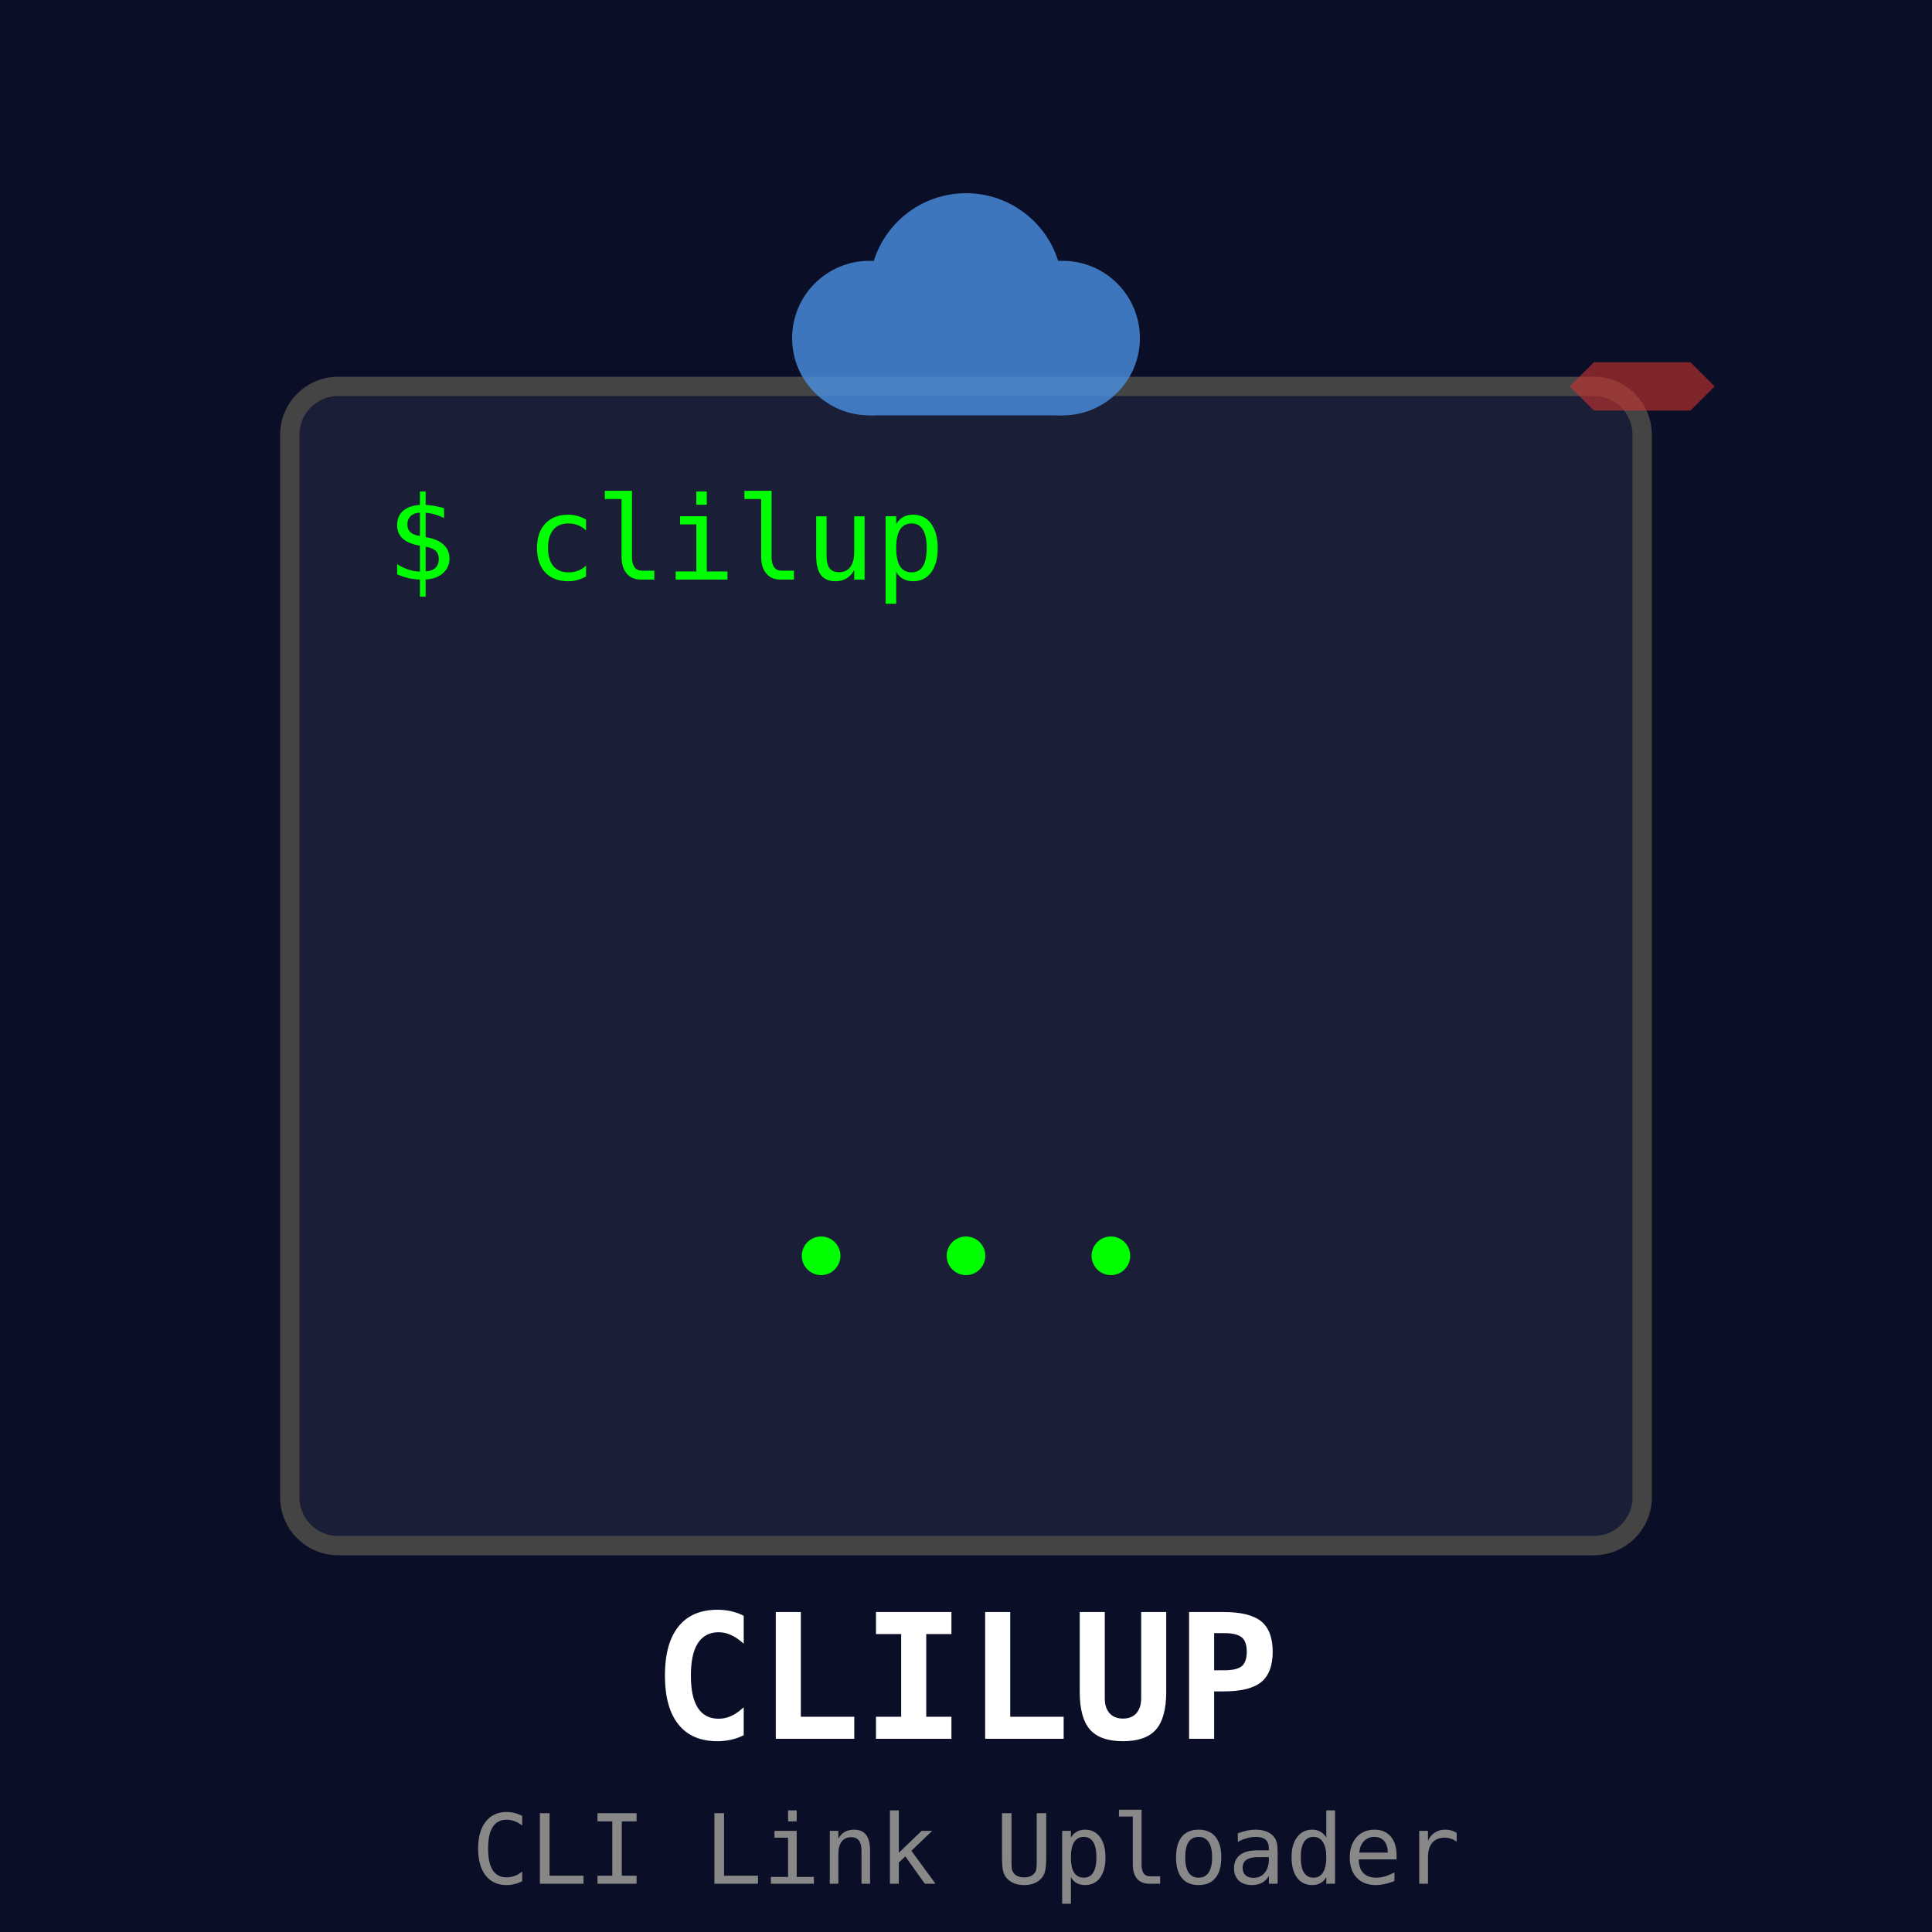
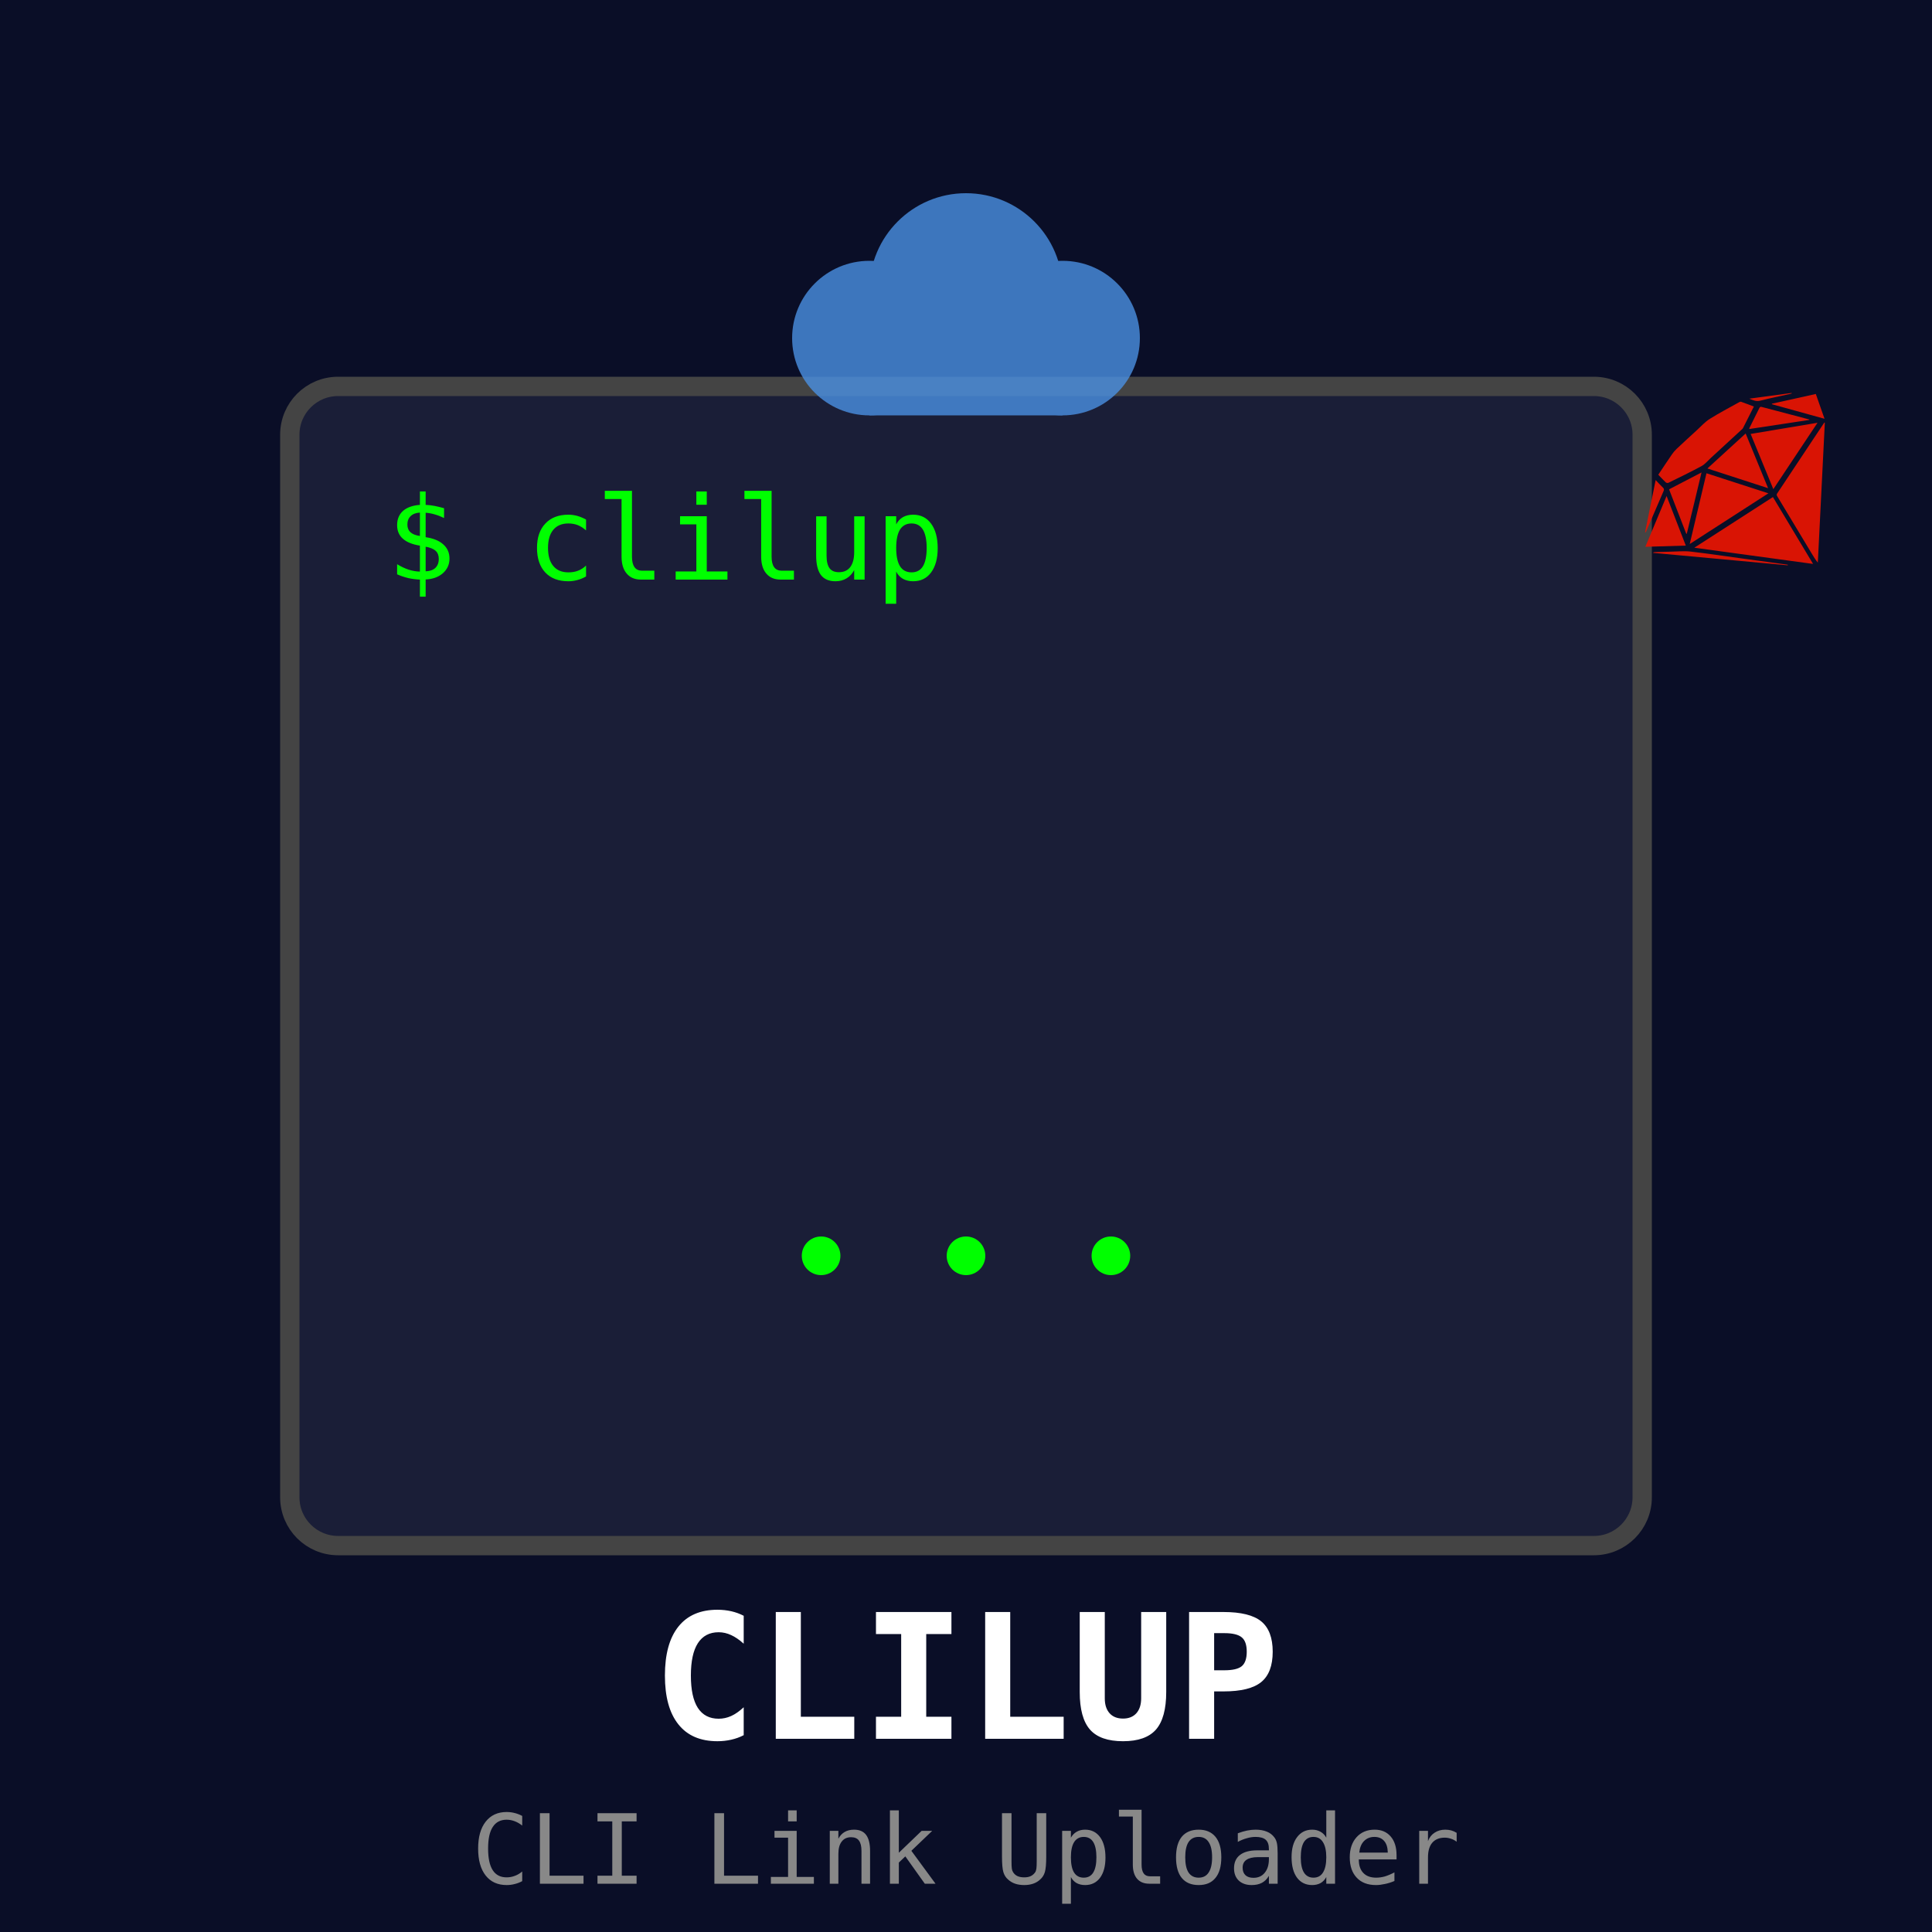
<svg xmlns="http://www.w3.org/2000/svg" width="200" height="200" viewBox="0 0 200 200">
  <rect x="0" y="0" width="200" height="200" fill="#0a0e27" />
  <rect x="30" y="40" width="140" height="120" rx="5" fill="#1a1e37" stroke="#444" stroke-width="2" />
  <g font-family="monospace" font-size="12" fill="#00ff00">
    <text x="40" y="60">$ clilup</text>
    <text x="40" y="80" opacity="0">
      <animate attributeName="opacity" values="0;1" dur="1s" begin="0.5s" fill="freeze" />
      Uploading...
    </text>
  </g>
  <g transform="translate(100, 100)">
    <line x1="0" y1="20" x2="0" y2="-20" stroke="#00ff00" stroke-width="3" opacity="0">
      <animate attributeName="opacity" values="0;1;0" dur="2s" begin="1s" repeatCount="indefinite" />
      <animate attributeName="y1" values="20;-20" dur="2s" begin="1s" repeatCount="indefinite" />
    </line>
    <path d="M -8,-10 L 0,-20 L 8,-10" stroke="#00ff00" stroke-width="3" fill="none" opacity="0">
      <animate attributeName="opacity" values="0;1;0" dur="2s" begin="1s" repeatCount="indefinite" />
      <animate attributeName="transform" type="translate" values="0,30;0,-10" dur="2s" begin="1s" repeatCount="indefinite" />
    </path>
  </g>
  <g transform="translate(100, 35)" fill="#4a90e2" opacity="0.8">
    <circle cx="-10" cy="0" r="8" />
    <circle cx="10" cy="0" r="8" />
    <circle cx="0" cy="-5" r="10" />
    <rect x="-10" y="-2" width="20" height="10" fill="#4a90e2" />
    <circle cx="0" cy="0" r="20" fill="none" stroke="#4a90e2" stroke-width="2" opacity="0">
      <animate attributeName="r" values="20;30;20" dur="2s" repeatCount="indefinite" />
      <animate attributeName="opacity" values="0.5;0;0.5" dur="2s" repeatCount="indefinite" />
    </circle>
  </g>
  <g fill="#00ff00">
    <circle cx="85" cy="130" r="2">
      <animate attributeName="opacity" values="0.3;1;0.3" dur="1.5s" begin="0s" repeatCount="indefinite" />
    </circle>
    <circle cx="100" cy="130" r="2">
      <animate attributeName="opacity" values="0.3;1;0.3" dur="1.5s" begin="0.5s" repeatCount="indefinite" />
    </circle>
    <circle cx="115" cy="130" r="2">
      <animate attributeName="opacity" values="0.3;1;0.3" dur="1.5s" begin="1s" repeatCount="indefinite" />
    </circle>
  </g>
-   <g transform="translate(170, 40) scale(0.25)">
-     <path d="M -20 -10 L 20 -10 L 30 0 L 20 10 L -20 10 L -30 0 Z" fill="#CC342D" opacity="0.6" />
+   <g transform="translate(170, 40) scale(0.15)">
+     <path fill-rule="evenodd" clip-rule="evenodd" fill="#D91404" d="M35.971 111.33c27.466 3.75 54.444 7.433 81.958 11.188-9.374-15.606-18.507-30.813-27.713-46.144l-54.245 34.956zM125.681 24.947c-2.421 3.636-4.847 7.269-7.265 10.907-8.304 12.493-16.607 24.986-24.903 37.485-.462.696-1.061 1.248-.41 2.321 8.016 13.237 15.969 26.513 23.942 39.777 1.258 2.095 2.53 4.182 4.157 6.192 1.612-32.193 3.223-64.387 4.834-96.58l-.355-.102zM16.252 66.22c.375.355 1.311.562 1.747.347 7.689-3.779 15.427-7.474 22.948-11.564 2.453-1.333 4.339-3.723 6.452-5.661 6.997-6.417 13.983-12.847 20.966-19.278.427-.395.933-.777 1.188-1.275 2.508-4.902 4.973-9.829 7.525-14.898-3.043-1.144-5.928-2.263-8.849-3.281-.396-.138-1.02.136-1.449.375-6.761 3.777-13.649 7.353-20.195 11.472-3.275 2.061-5.943 5.098-8.843 7.743-4.674 4.266-9.342 8.542-13.948 12.882-1.222 1.152-2.336 2.468-3.288 3.854-3.15 4.587-6.206 9.24-9.402 14.025 1.786 1.847 3.41 3.613 5.148 5.259zM44.354 59.949c-3.825 16.159-7.627 32.227-11.556 48.823 18.423-11.871 36.421-23.468 54.3-34.987-14.228-4.605-28.41-9.196-42.744-13.836zM120.985 25.103c-15.566 2.601-30.76 5.139-46.15 7.71 5.242 12.751 10.379 25.246 15.662 38.096 10.221-15.359 20.24-30.41 30.488-45.806zM44.996 56.644c14.017 4.55 27.755 9.01 41.892 13.6-5.25-12.79-10.32-25.133-15.495-37.737-8.815 8.059-17.498 15.999-26.397 24.137zM16.831 75.643c-4.971 11.883-9.773 23.362-14.662 35.048 9.396-.278 18.504-.547 27.925-.825-4.423-11.412-8.759-22.6-13.263-34.223zM30.424 101.739l.346-.076c3.353-13.941 6.754-27.786 10.177-42.272-7.636 3.969-14.92 7.754-22.403 11.644 3.819 9.926 7.891 20.397 11.88 30.704zM115.351 22.842c-4.459-1.181-8.918-2.366-13.379-3.539-6.412-1.686-12.829-3.351-19.237-5.052-.801-.213-1.38-.352-1.851.613-2.265 4.64-4.6 9.245-6.901 13.868-.071.143-.056.328-.111.687 13.886-2.104 27.679-4.195 41.47-6.285l.009-.292zM89.482 12.288l36.343 10.054c-2.084-5.939-4.017-11.446-6.005-17.11l-30.285 6.715-.053.341zM33.505 114.007c-4.501-.519-9.122-.042-13.687.037-3.75.063-7.5.206-11.25.323-.386.012-.771.09-1.156.506 31.003 2.866 62.005 5.732 93.007 8.6l.063-.414c-9.938-1.357-19.877-2.714-29.815-4.07-12.384-1.691-24.747-3.551-37.162-4.982zM2.782 99.994c3.995-9.27 7.973-18.546 11.984-27.809.401-.929.37-1.56-.415-2.308-1.678-1.597-3.237-3.318-5.071-5.226-2.479 12.24-4.897 24.177-7.317 36.113l.271.127c.185-.297.411-.578.548-.897zM81.522 9.841c6.737-1.738 13.572-3.097 20.367-4.613.44-.099.87-.244 1.303-.368l-.067-.332c-9.571 1.287-19.141 2.575-29.194 3.928 2.741 1.197 4.853 2.091 7.591 1.385z" />
+     <animateTransform attributeName="transform" type="translate" values="0,0;0,-2;0,0" dur="3s" repeatCount="indefinite" />
  </g>
  <text x="100" y="180" font-family="monospace" font-size="18" fill="#fff" text-anchor="middle" font-weight="bold">CLILUP</text>
  <text x="100" y="195" font-family="monospace" font-size="10" fill="#888" text-anchor="middle">CLI Link Uploader</text>
</svg>
